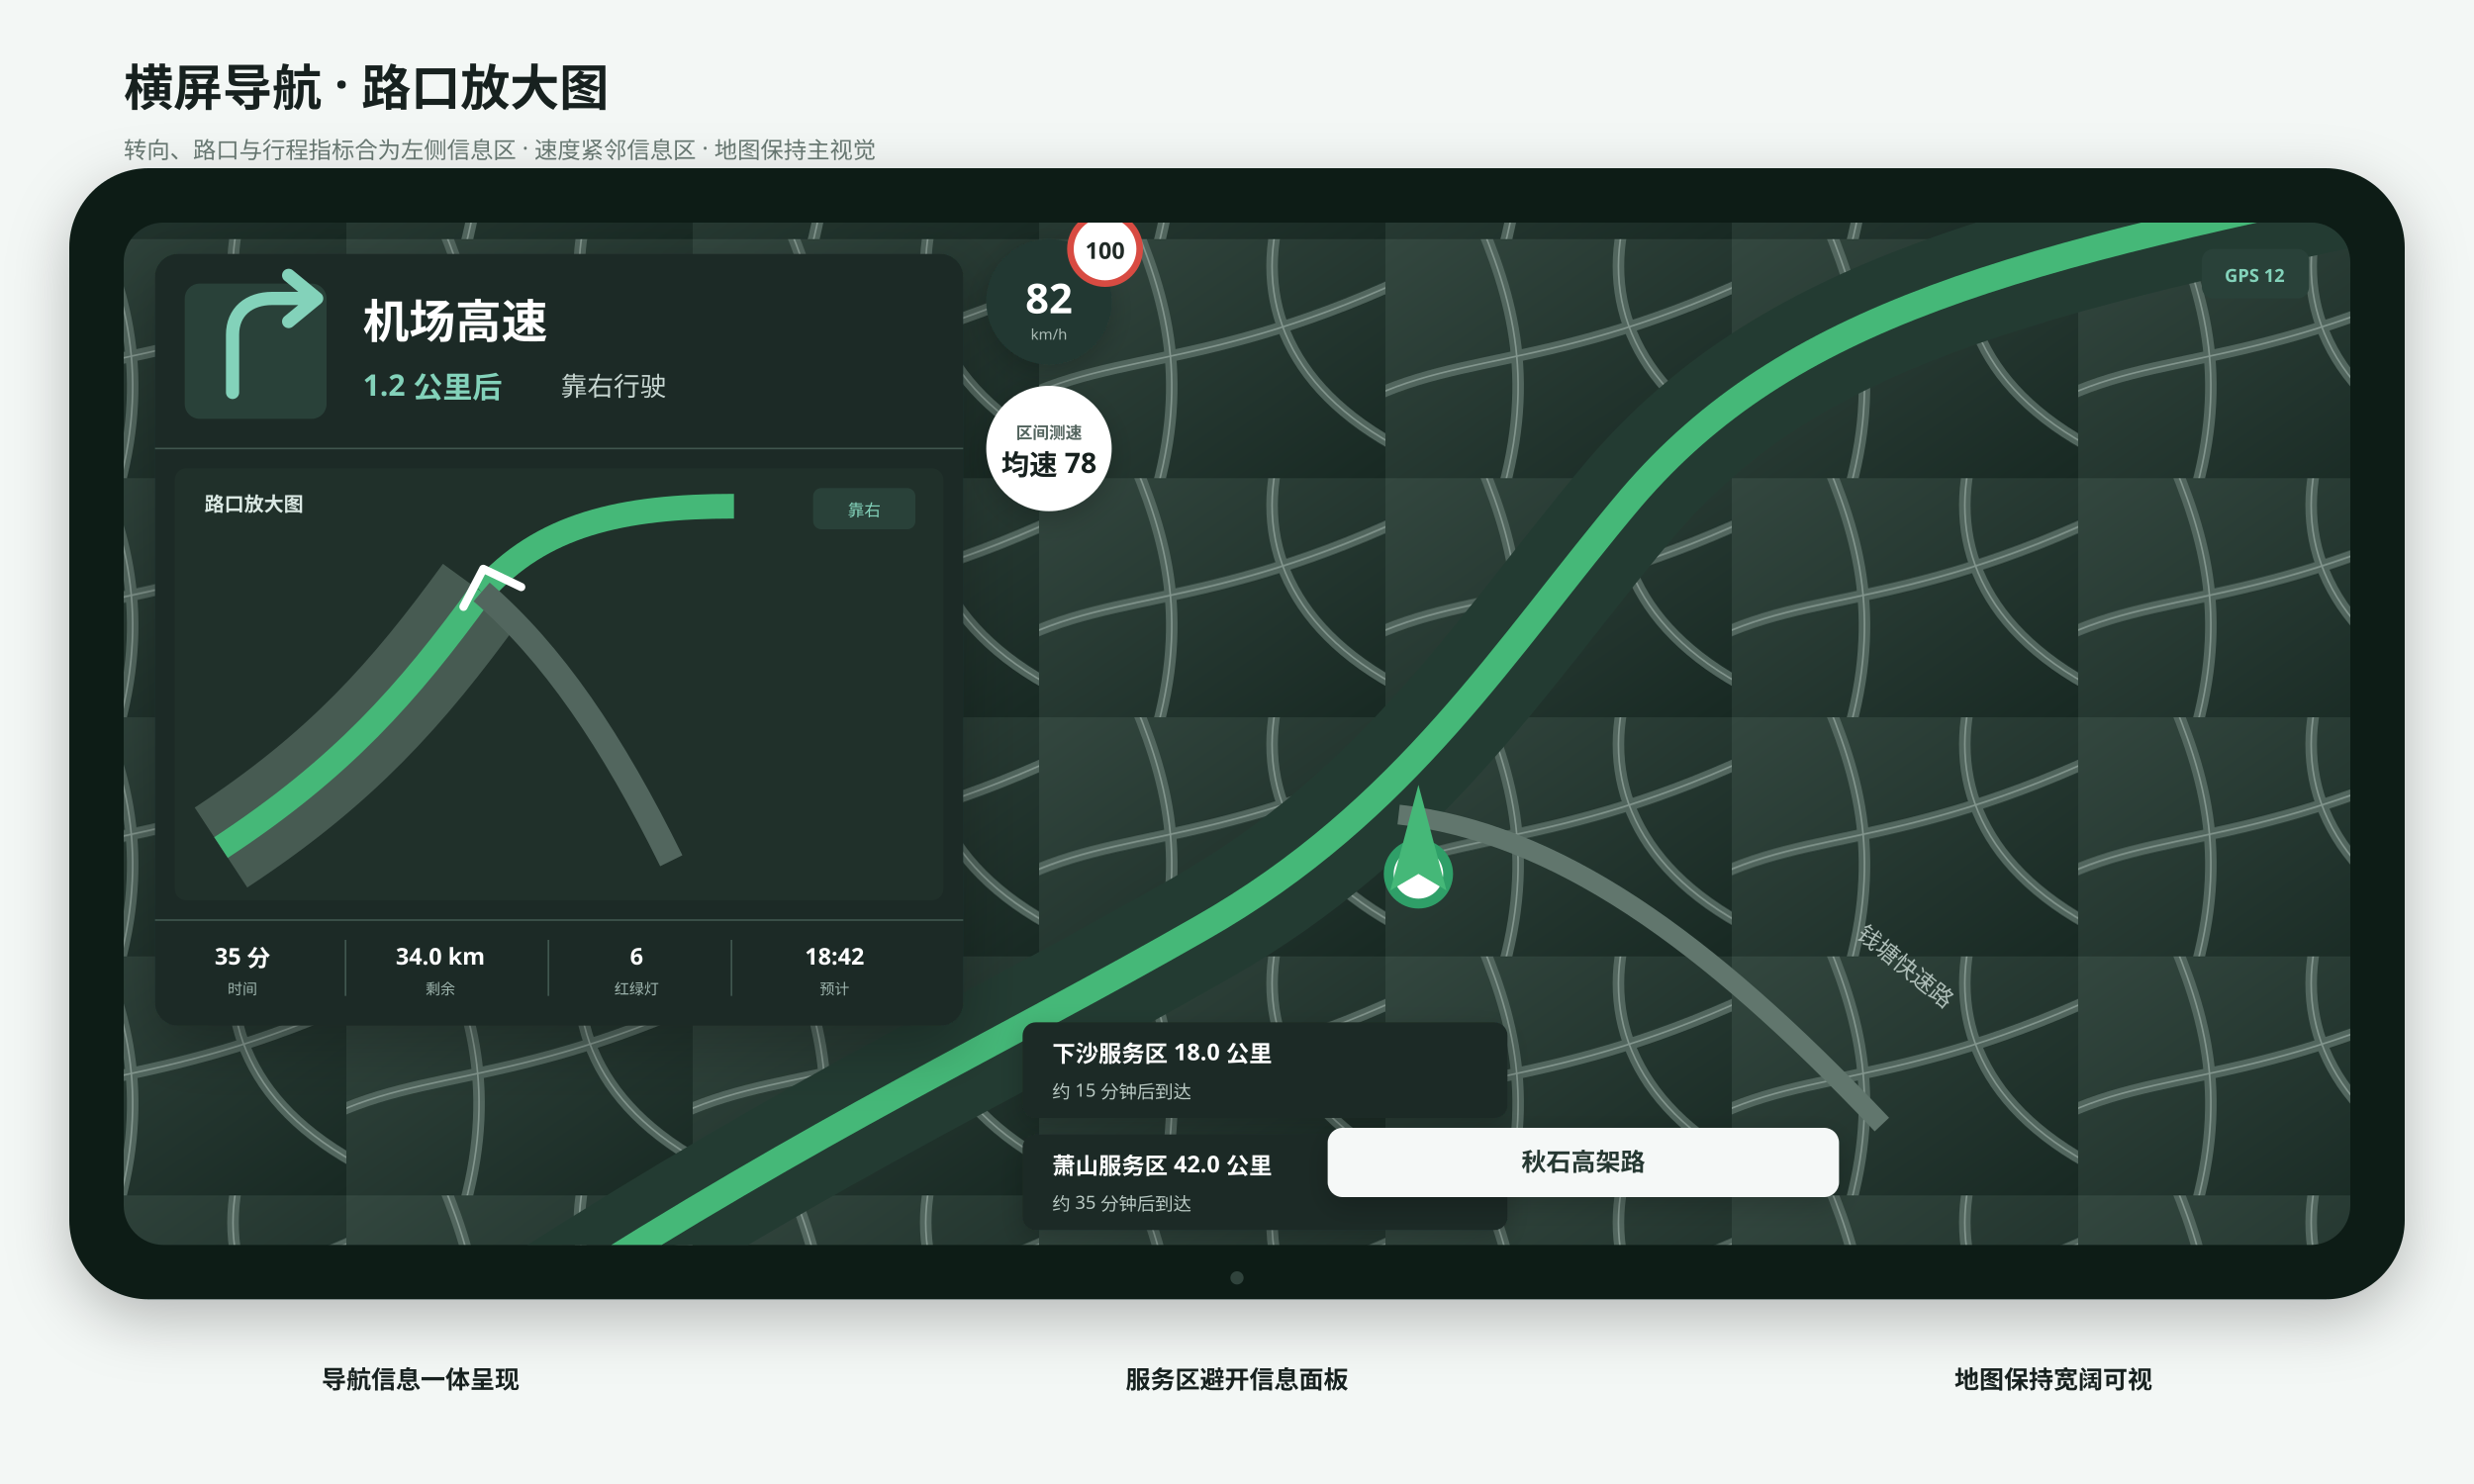
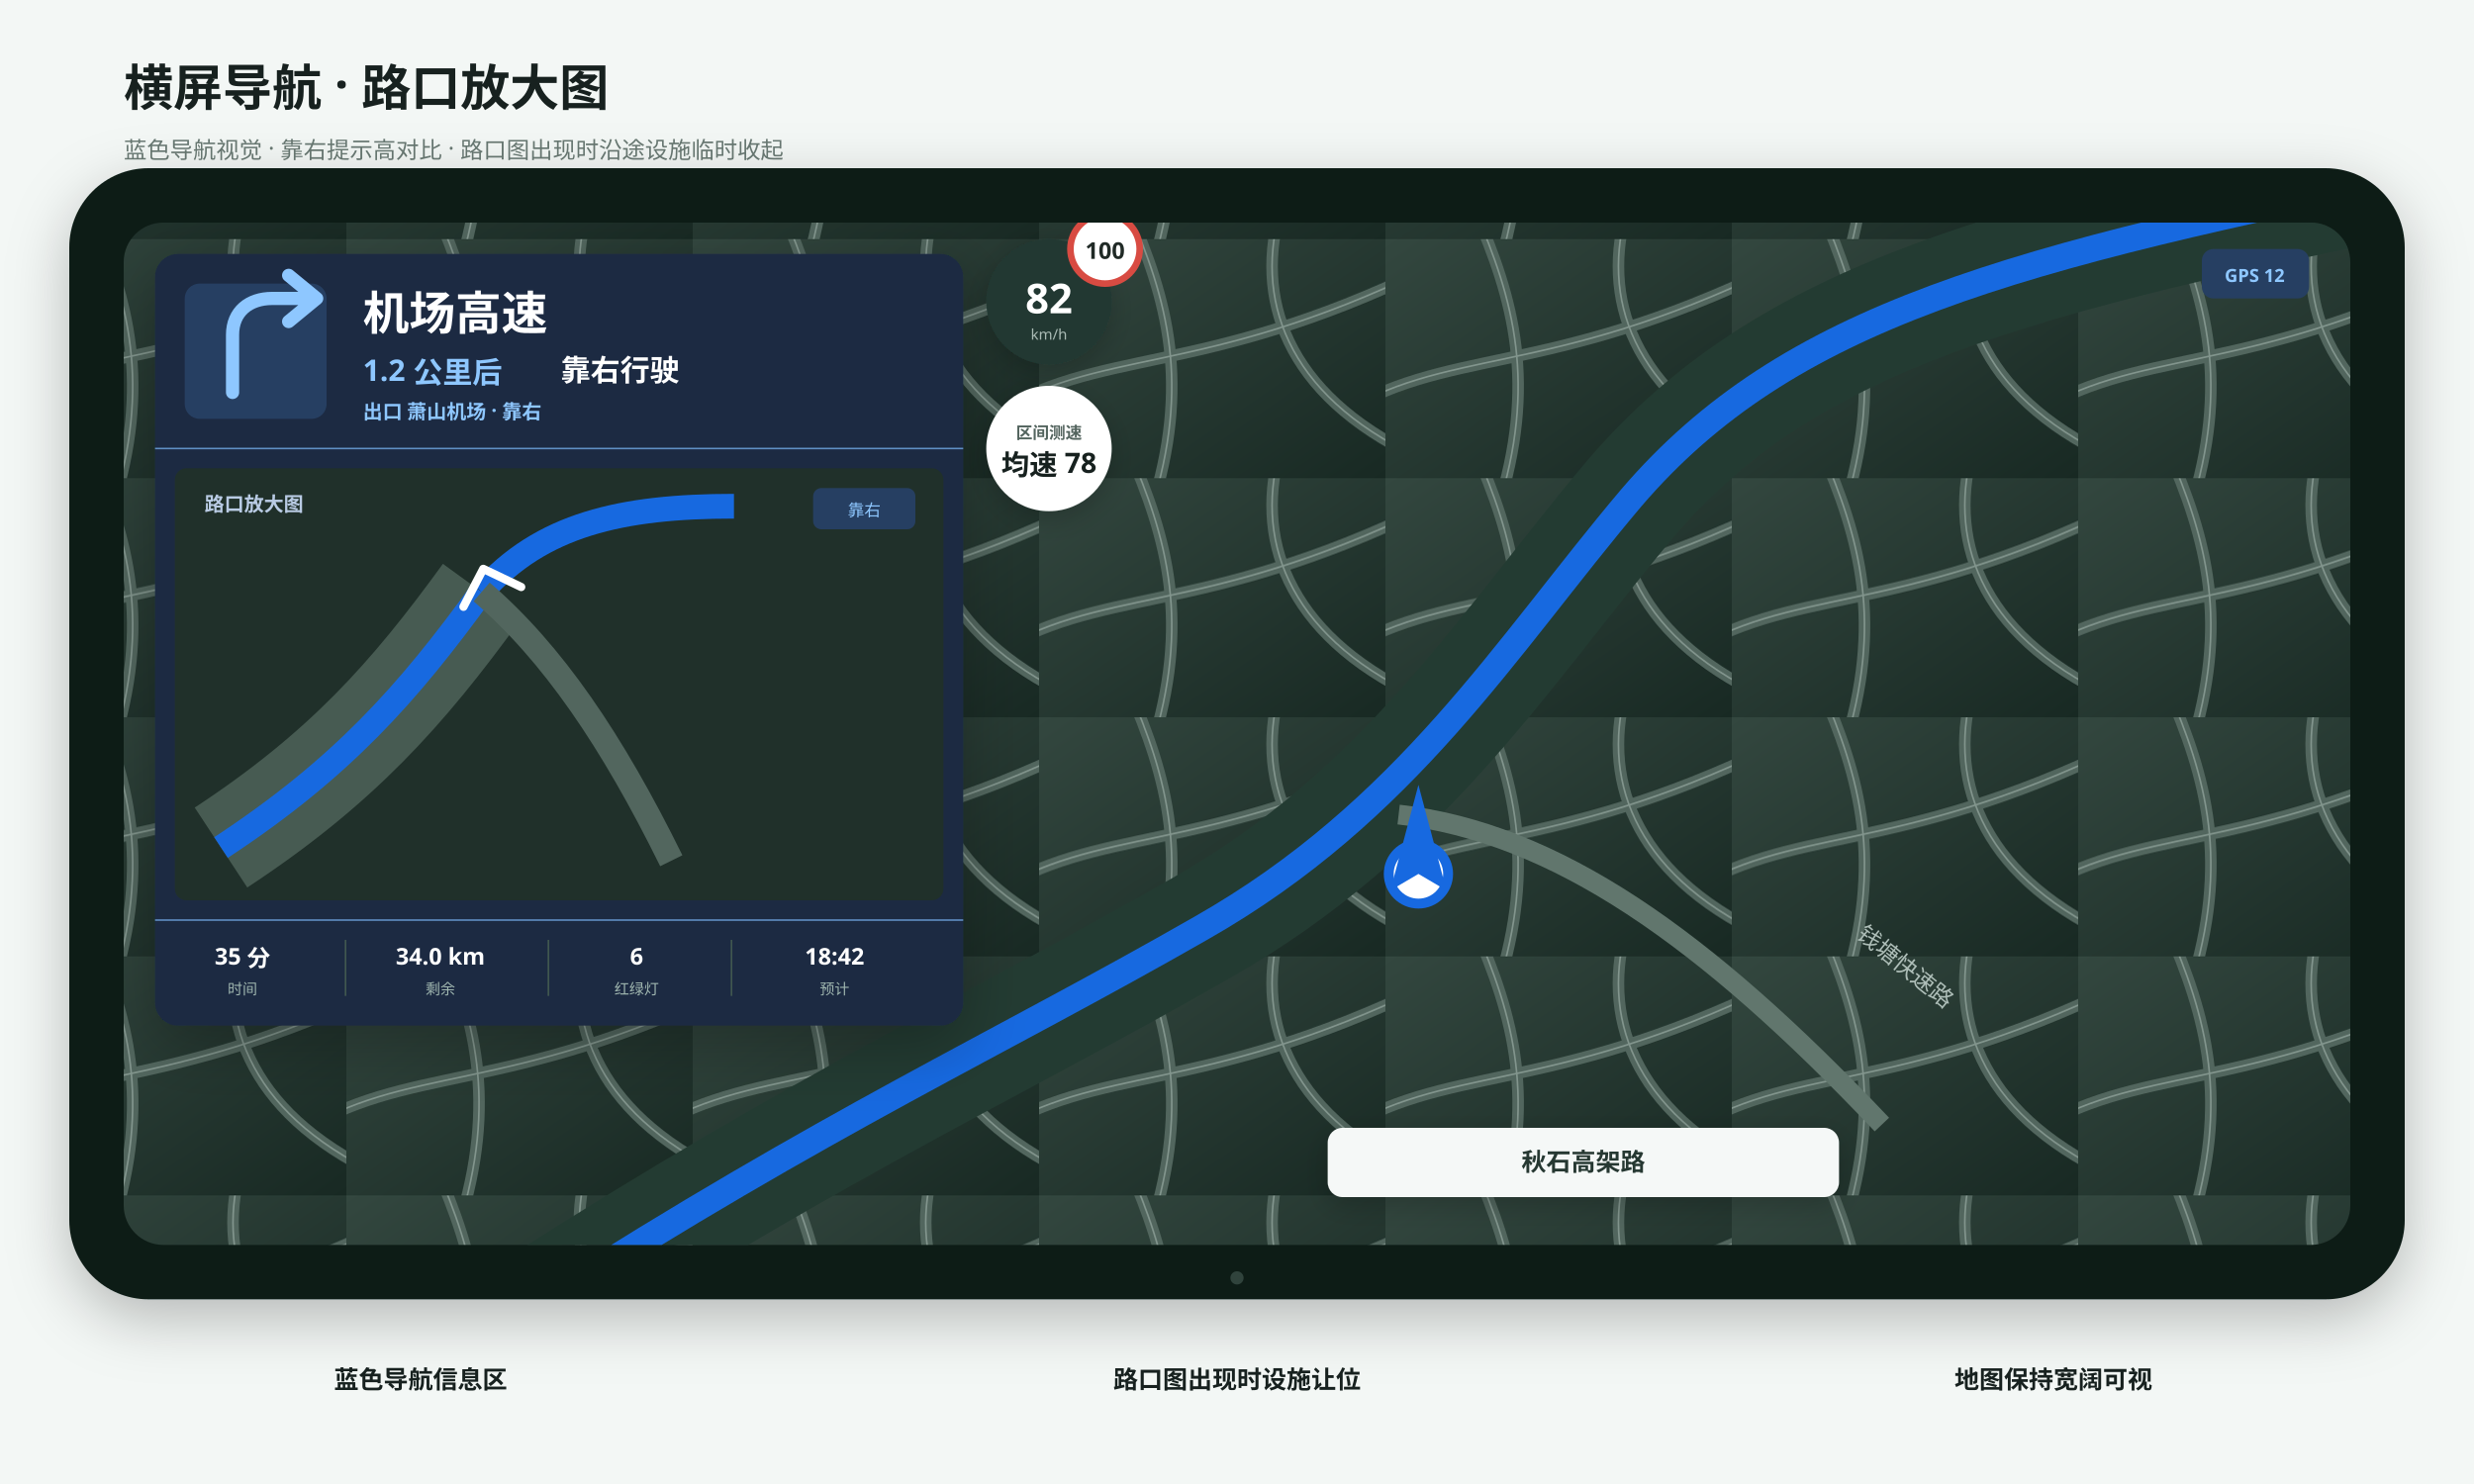
<svg xmlns="http://www.w3.org/2000/svg" width="1500" height="900" viewBox="0 0 1500 900">
  <defs>
    <filter id="shadow" x="-30%" y="-30%" width="160%" height="180%">
      <feDropShadow dx="0" dy="12" stdDeviation="18" flood-color="#07110e" flood-opacity=".25" />
    </filter>
    <filter id="soft" x="-30%" y="-30%" width="160%" height="180%">
      <feDropShadow dx="0" dy="5" stdDeviation="8" flood-color="#07110e" flood-opacity=".2" />
    </filter>
    <linearGradient id="map" x1="0" y1="0" x2="1" y2="1">
      <stop stop-color="#33473f" />
      <stop offset="1" stop-color="#182923" />
    </linearGradient>
    <pattern id="roads" width="210" height="145" patternUnits="userSpaceOnUse">
      <rect width="210" height="145" fill="url(#map)" />
      <path d="M-30 108C35 65 97 85 235 18M54-18C78 37 92 88 68 164M147-20C130 35 149 94 229 132" fill="none" stroke="#52665e" stroke-width="7" />
      <path d="M-30 108C35 65 97 85 235 18M54-18C78 37 92 88 68 164M147-20C130 35 149 94 229 132" fill="none" stroke="#82958d" stroke-width="1" />
    </pattern>
    <clipPath id="screen">
      <rect x="75" y="135" width="1350" height="620" rx="24" />
    </clipPath>
  </defs>
  <rect width="1500" height="900" fill="#f3f7f5" />
  <text x="75" y="64" font-family="sans-serif" font-size="30" font-weight="700" fill="#17211f">横屏导航 · 路口放大图</text>
-   <text x="75" y="96" font-family="sans-serif" font-size="14" fill="#687872">转向、路口与行程指标合为左侧信息区 · 速度紧邻信息区 · 地图保持主视觉</text>
+   <text x="75" y="96" font-family="sans-serif" font-size="14" fill="#687872">蓝色导航视觉 · 靠右提示高对比 · 路口图出现时沿途设施临时收起</text>
  <rect x="42" y="102" width="1416" height="686" rx="48" fill="#101d18" filter="url(#shadow)" />
  <rect x="75" y="135" width="1350" height="620" rx="24" fill="url(#roads)" />
  <g clip-path="url(#screen)">
    <path d="M330 790C502 680 604 634 728 563C853 492 913 392 989 302C1084 191 1220 156 1482 103" fill="none" stroke="#233b32" stroke-width="70" stroke-linecap="round" />
-     <path d="M330 790C502 680 604 634 728 563C853 492 913 392 989 302C1084 191 1220 156 1482 103" fill="none" stroke="#45b878" stroke-width="16" stroke-linecap="round" />
+     <path d="M330 790C502 680 604 634 728 563C853 492 913 392 989 302C1084 191 1220 156 1482 103" fill="none" stroke="#1769e0" stroke-width="16" stroke-linecap="round" />
    <path d="M848 494C943 505 1033 568 1141 682" fill="none" stroke="#61766d" stroke-width="12" />
    <text x="1125" y="568" transform="rotate(39 1125 568)" font-family="sans-serif" font-size="14" fill="#aebeb8">钱塘快速路</text>
-     <rect x="94" y="154" width="490" height="468" rx="14" fill="#1b2b26" filter="url(#shadow)" />
-     <rect x="112" y="172" width="86" height="82" rx="9" fill="#294139" />
-     <path d="M141 238v-35c0-14 10-22 24-22h18M175 167l17 14-17 14" fill="none" stroke="#83d2ba" stroke-width="8" stroke-linecap="round" stroke-linejoin="round" />
-     <text x="220" y="205" font-family="sans-serif" font-size="28" font-weight="700" fill="#fff">机场高速</text>
-     <text x="220" y="240" font-family="sans-serif" font-size="18" font-weight="700" fill="#83d2ba">1.2 公里后</text>
-     <text x="340" y="240" font-family="sans-serif" font-size="16" fill="#c7d6d1">靠右行驶</text>
-     <line x1="94" y1="272" x2="584" y2="272" stroke="#40574f" />
+     <rect x="94" y="154" width="490" height="468" rx="14" fill="#1a2b42" filter="url(#shadow)" />
+     <rect x="112" y="172" width="86" height="82" rx="9" fill="#263f62" />
+     <path d="M141 238v-35c0-14 10-22 24-22h18M175 167l17 14-17 14" fill="none" stroke="#8ec7ff" stroke-width="8" stroke-linecap="round" stroke-linejoin="round" />
+     <text x="220" y="200" font-family="sans-serif" font-size="28" font-weight="700" fill="#fff">机场高速</text>
+     <text x="220" y="231" font-family="sans-serif" font-size="18" font-weight="700" fill="#8ec7ff">1.2 公里后</text>
+     <text x="340" y="231" font-family="sans-serif" font-size="18" font-weight="700" fill="#fff">靠右行驶</text>
+     <text x="220" y="254" font-family="sans-serif" font-size="12" font-weight="700" fill="#8ec7ff">出口 萧山机场 · 靠右</text>
+     <line x1="94" y1="272" x2="584" y2="272" stroke="#5f8fc4" />
    <rect x="106" y="284" width="466" height="262" rx="7" fill="#20302a" />
    <path d="M134 514C207 466 247 421 292 359" fill="none" stroke="#475b52" stroke-width="58" />
-     <path d="M134 514C207 466 247 421 292 359" fill="none" stroke="#45b878" stroke-width="15" />
-     <path d="M292 359C328 318 377 307 445 307" fill="none" stroke="#45b878" stroke-width="15" />
+     <path d="M134 514C207 466 247 421 292 359" fill="none" stroke="#1769e0" stroke-width="15" />
+     <path d="M292 359C328 318 377 307 445 307" fill="none" stroke="#1769e0" stroke-width="15" />
    <path d="M292 359C335 396 371 449 407 522" fill="none" stroke="#52665e" stroke-width="15" />
    <path d="M281 368l12-23 23 11" fill="none" stroke="#fff" stroke-width="5" stroke-linecap="round" stroke-linejoin="round" />
-     <text x="124" y="310" font-family="sans-serif" font-size="12" font-weight="700" fill="#dbe9e4">路口放大图</text>
-     <rect x="493" y="296" width="62" height="25" rx="5" fill="#294139" />
-     <text x="524" y="313" text-anchor="middle" font-family="sans-serif" font-size="10" fill="#83d2ba">靠右</text>
-     <line x1="94" y1="558" x2="584" y2="558" stroke="#40574f" />
+     <text x="124" y="310" font-family="sans-serif" font-size="12" font-weight="700" fill="#b9cbe4">路口放大图</text>
+     <rect x="493" y="296" width="62" height="25" rx="5" fill="#263f62" />
+     <text x="524" y="313" text-anchor="middle" font-family="sans-serif" font-size="10" fill="#8ec7ff">靠右</text>
+     <line x1="94" y1="558" x2="584" y2="558" stroke="#5f8fc4" />
    <g font-family="sans-serif" text-anchor="middle">
      <text x="147" y="585" font-size="14" font-weight="700" fill="#fff">35 分</text>
      <text x="147" y="603" font-size="9" fill="#9fb6af">时间</text>
      <rect x="209" y="570" width="1" height="34" fill="#40574f" />
      <text x="267" y="585" font-size="14" font-weight="700" fill="#fff">34.0 km</text>
      <text x="267" y="603" font-size="9" fill="#9fb6af">剩余</text>
      <rect x="332" y="570" width="1" height="34" fill="#40574f" />
      <text x="386" y="585" font-size="14" font-weight="700" fill="#fff">6</text>
      <text x="386" y="603" font-size="9" fill="#9fb6af">红绿灯</text>
      <rect x="443" y="570" width="1" height="34" fill="#40574f" />
      <text x="506" y="585" font-size="14" font-weight="700" fill="#fff">18:42</text>
      <text x="506" y="603" font-size="9" fill="#9fb6af">预计</text>
    </g>
    <g transform="translate(500 -260)">
      <circle cx="136" cy="443" r="38" fill="#243832" filter="url(#soft)" />
      <text x="136" y="450" text-anchor="middle" font-family="sans-serif" font-size="25" font-weight="700" fill="#fff">82</text>
      <text x="136" y="466" text-anchor="middle" font-family="sans-serif" font-size="9" fill="#aabbb5">km/h</text>
      <circle cx="170" cy="411" r="21" fill="#fff" stroke="#d84b42" stroke-width="4" />
      <text x="170" y="417" text-anchor="middle" font-family="sans-serif" font-size="14" font-weight="700" fill="#202a26">100</text>
      <circle cx="136" cy="532" r="38" fill="#fff" filter="url(#soft)" />
      <text x="136" y="526" text-anchor="middle" font-family="sans-serif" font-size="10" font-weight="700" fill="#53645e">区间测速</text>
      <text x="136" y="548" text-anchor="middle" font-family="sans-serif" font-size="17" font-weight="700" fill="#17211f">均速 78</text>
    </g>
-     <rect x="620" y="620" width="294" height="58" rx="8" fill="#1b2b26" filter="url(#soft)" />
-     <text x="638" y="644" font-family="sans-serif" font-size="14" font-weight="700" fill="#fff">下沙服务区 18.0 公里</text>
-     <text x="638" y="666" font-family="sans-serif" font-size="11" fill="#b9c9c3">约 15 分钟后到达</text>
-     <rect x="620" y="688" width="294" height="58" rx="8" fill="#1b2b26" filter="url(#soft)" />
-     <text x="638" y="712" font-family="sans-serif" font-size="14" font-weight="700" fill="#fff">萧山服务区 42.0 公里</text>
-     <text x="638" y="734" font-family="sans-serif" font-size="11" fill="#b9c9c3">约 35 分钟后到达</text>
-     <circle cx="860" cy="530" r="18" fill="#fff" stroke="#2f9f68" stroke-width="6" />
-     <path d="M860 476l17 64-17-10-17 10z" fill="#45b878" />
+     <circle cx="860" cy="530" r="18" fill="#fff" stroke="#1769e0" stroke-width="6" />
+     <path d="M860 476l17 64-17-10-17 10z" fill="#1769e0" />
    <rect x="805" y="684" width="310" height="42" rx="9" fill="#f5f8f7" filter="url(#soft)" />
    <text x="960" y="710" text-anchor="middle" font-family="sans-serif" font-size="15" font-weight="700" fill="#263832">秋石高架路</text>
-     <rect x="1335" y="151" width="65" height="30" rx="7" fill="#294139" />
-     <text x="1367" y="171" text-anchor="middle" font-family="sans-serif" font-size="11" font-weight="700" fill="#83d2ba">GPS 12</text>
+     <rect x="1335" y="151" width="65" height="30" rx="7" fill="#263f62" />
+     <text x="1367" y="171" text-anchor="middle" font-family="sans-serif" font-size="11" font-weight="700" fill="#8ec7ff">GPS 12</text>
  </g>
  <circle cx="750" cy="775" r="4" fill="#30433c" />
  <g font-family="sans-serif" text-anchor="middle">
-     <text x="255" y="842" font-size="15" font-weight="700" fill="#17211f">导航信息一体呈现</text>
-     <text x="750" y="842" font-size="15" font-weight="700" fill="#17211f">服务区避开信息面板</text>
+     <text x="255" y="842" font-size="15" font-weight="700" fill="#17211f">蓝色导航信息区</text>
+     <text x="750" y="842" font-size="15" font-weight="700" fill="#17211f">路口图出现时设施让位</text>
    <text x="1245" y="842" font-size="15" font-weight="700" fill="#17211f">地图保持宽阔可视</text>
  </g>
</svg>
